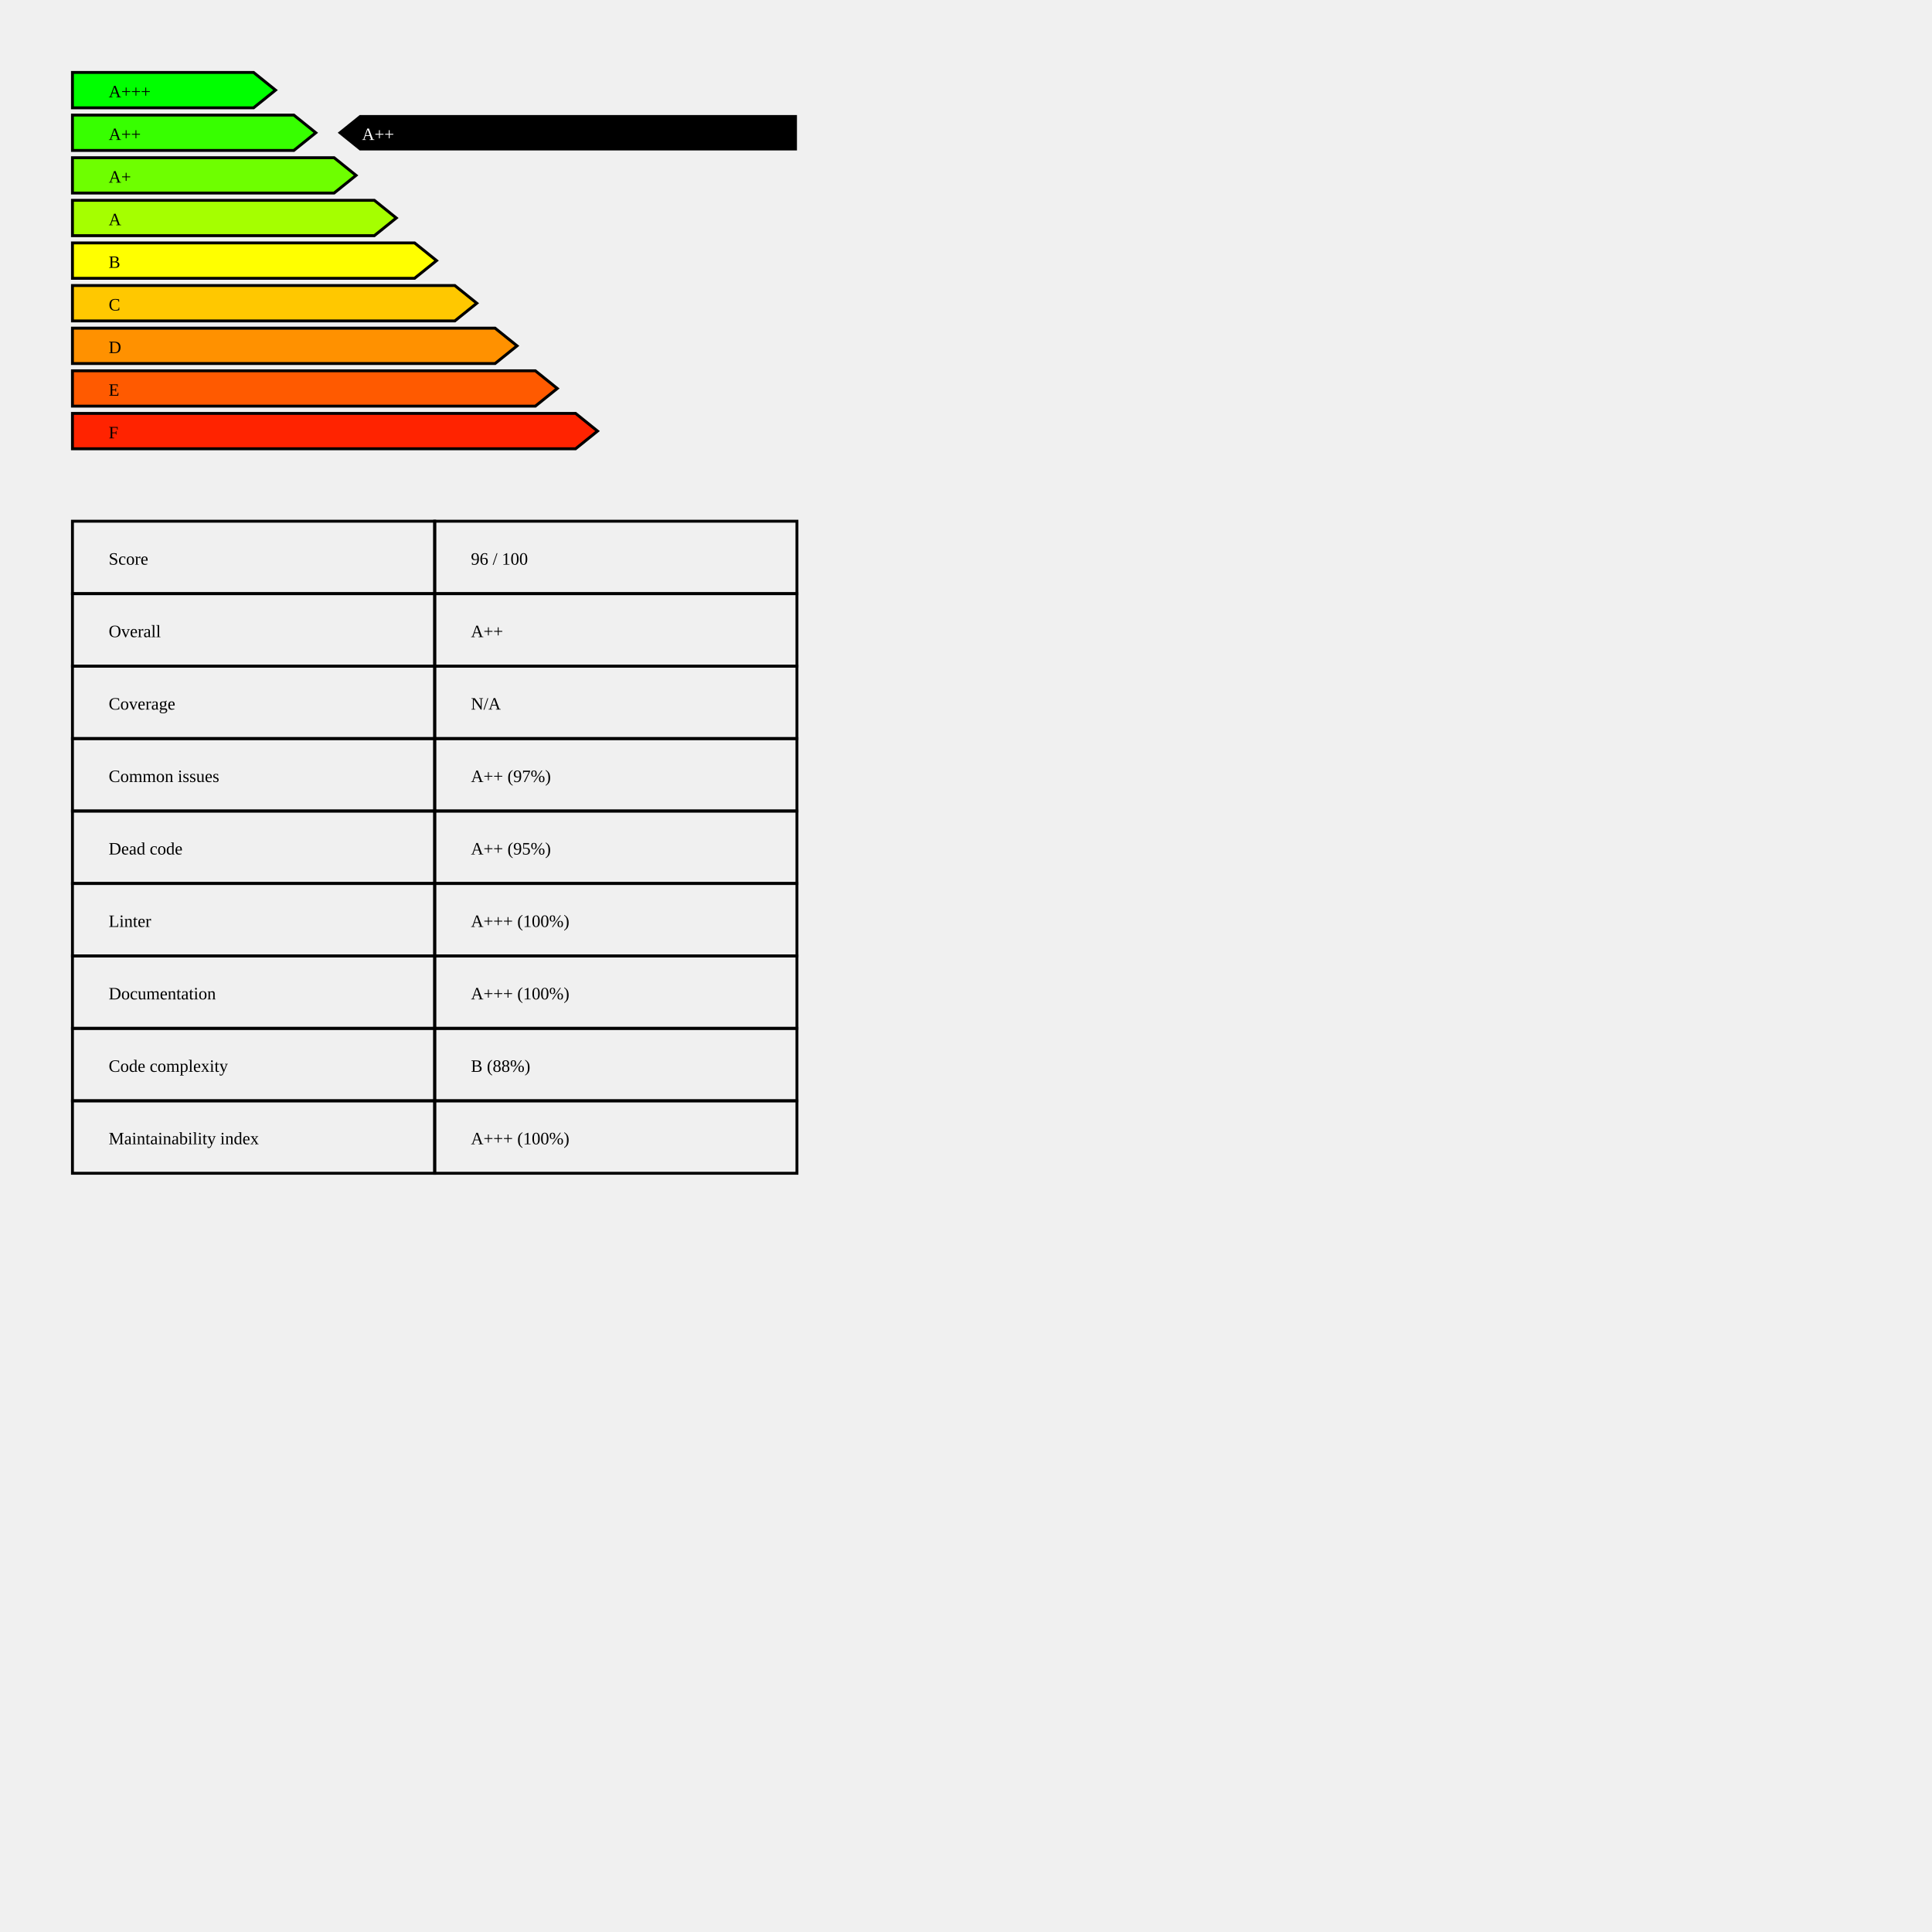
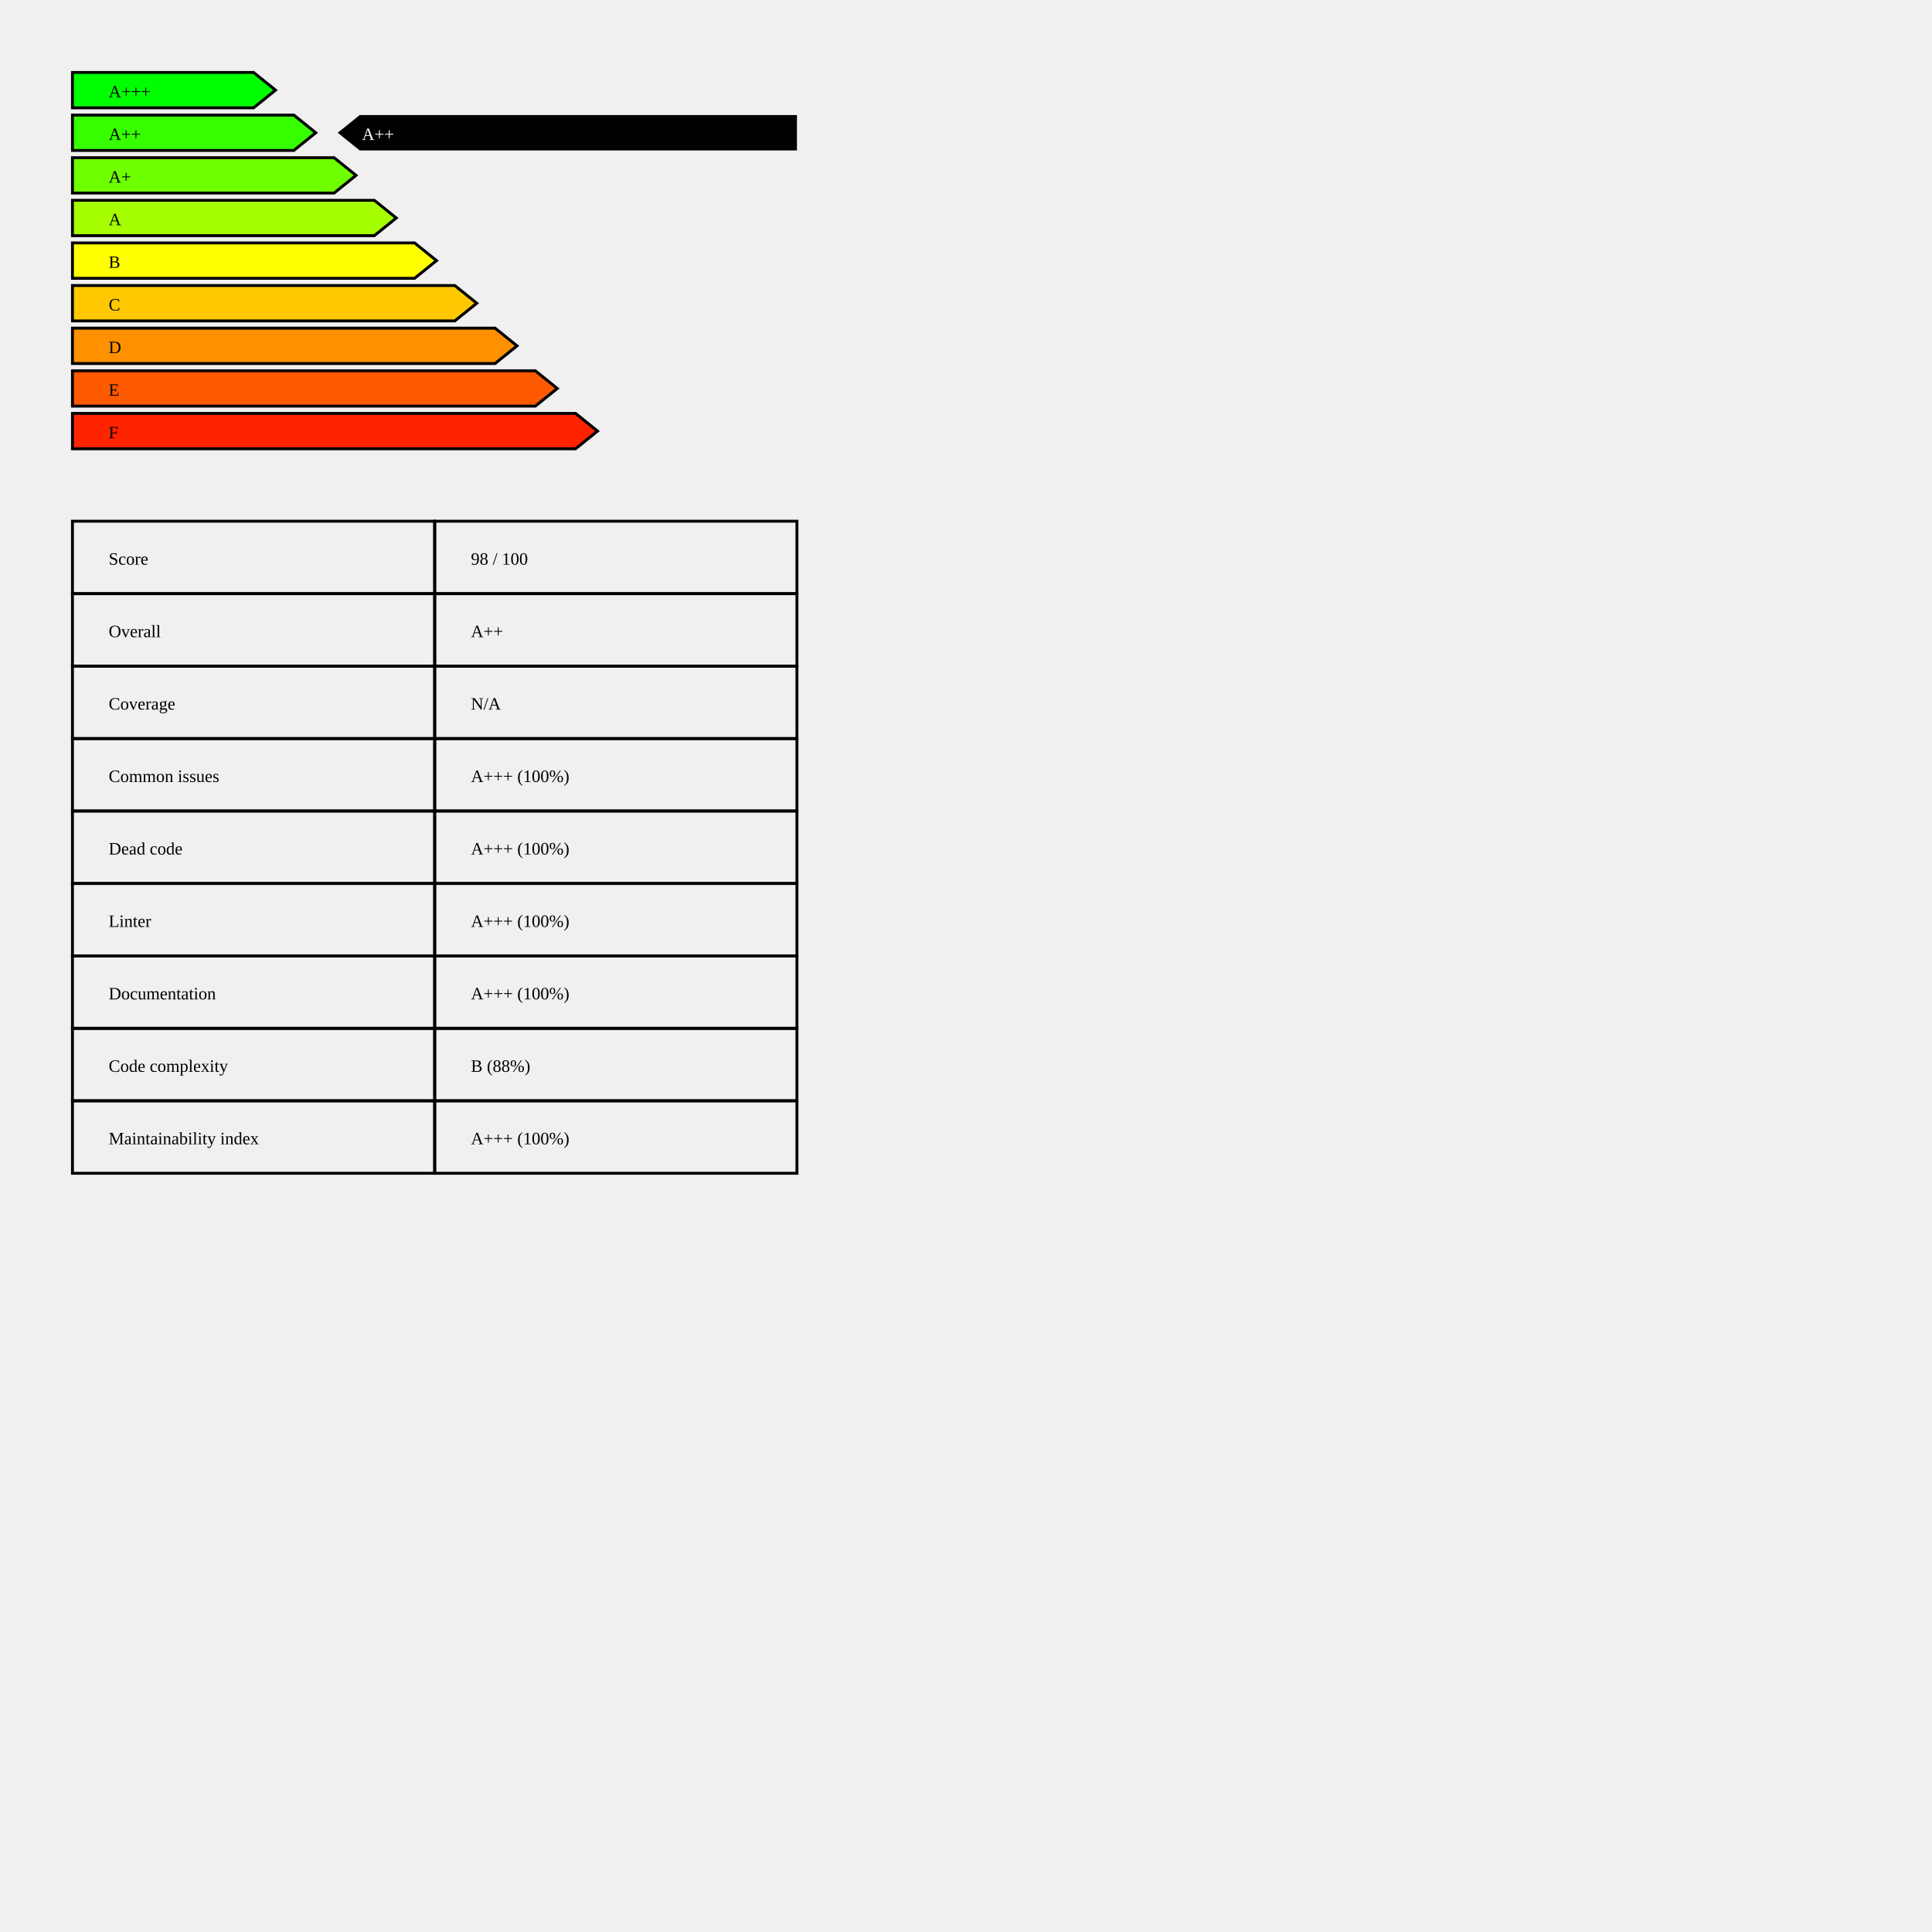
<svg xmlns="http://www.w3.org/2000/svg" baseProfile="full" height="1000pt" version="1.1" width="1000pt">
  <defs />
  <polygon points="50,50.0 175.0,50.0 190.152,62.206 175.0,74.412 50,74.412 50,50.0" style="fill:rgb(0 255 0);stroke:black;stroke-width:2;" />
  <text x="75.0" y="67.206">A+++</text>
  <polygon points="50,79.412 202.778,79.412 217.929,91.618 202.778,103.824 50,103.824 50,79.412" style="fill:rgb(55 255 0);stroke:black;stroke-width:2;" />
  <text x="75.0" y="96.618">A++</text>
  <polygon points="50,108.824 230.556,108.824 245.707,121.029 230.556,133.235 50,133.235 50,108.824" style="fill:rgb(110 255 0);stroke:black;stroke-width:2;" />
  <text x="75.0" y="126.029">A+</text>
  <polygon points="50,138.235 258.333,138.235 273.485,150.441 258.333,162.647 50,162.647 50,138.235" style="fill:rgb(165 255 0);stroke:black;stroke-width:2;" />
  <text x="75.0" y="155.441">A</text>
  <polygon points="50,167.647 286.111,167.647 301.263,179.853 286.111,192.059 50,192.059 50,167.647" style="fill:rgb(255 255 0);stroke:black;stroke-width:2;" />
  <text x="75.0" y="184.853">B</text>
  <polygon points="50,197.059 313.889,197.059 329.04,209.265 313.889,221.471 50,221.471 50,197.059" style="fill:rgb(255 200 0);stroke:black;stroke-width:2;" />
  <text x="75.0" y="214.265">C</text>
  <polygon points="50,226.471 341.667,226.471 356.818,238.676 341.667,250.882 50,250.882 50,226.471" style="fill:rgb(255 145 0);stroke:black;stroke-width:2;" />
  <text x="75.0" y="243.676">D</text>
  <polygon points="50,255.882 369.444,255.882 384.596,268.088 369.444,280.294 50,280.294 50,255.882" style="fill:rgb(255 90 0);stroke:black;stroke-width:2;" />
  <text x="75.0" y="273.088">E</text>
  <polygon points="50,285.294 397.222,285.294 412.374,297.5 397.222,309.706 50,309.706 50,285.294" style="fill:rgb(255 35 0);stroke:black;stroke-width:2;" />
  <text x="75.0" y="302.5">F</text>
  <polygon points="248.232,79.412 233.081,91.618 248.232,103.824 550,103.824 550,79.412" style="fill:black;" />
  <text fill="white" x="249.798" y="96.618">A++</text>
  <text x="75.0" y="389.706">Score</text>
-   <text x="325.0" y="389.706">96 / 100</text>
+   <text x="325.0" y="389.706">98 / 100</text>
  <polygon points="50,359.706 300,359.706 300,409.706 50,409.706 50,359.706" style="fill:none; stroke:black;stroke-width:2;" />
  <polygon points="300,359.706 550,359.706 550,409.706 300,409.706 300,359.706" style="fill:none; stroke:black;stroke-width:2;" />
  <text x="75.0" y="439.706">Overall</text>
  <text x="325.0" y="439.706">A++</text>
  <polygon points="50,409.706 300,409.706 300,459.706 50,459.706 50,409.706" style="fill:none; stroke:black;stroke-width:2;" />
  <polygon points="300,409.706 550,409.706 550,459.706 300,459.706 300,409.706" style="fill:none; stroke:black;stroke-width:2;" />
  <text x="75.0" y="489.706">Coverage</text>
  <text x="325.0" y="489.706">N/A</text>
  <polygon points="50,459.706 300,459.706 300,509.706 50,509.706 50,459.706" style="fill:none; stroke:black;stroke-width:2;" />
  <polygon points="300,459.706 550,459.706 550,509.706 300,509.706 300,459.706" style="fill:none; stroke:black;stroke-width:2;" />
  <text x="75.0" y="539.706">Common issues</text>
-   <text x="325.0" y="539.706">A++  (97%)</text>
+   <text x="325.0" y="539.706">A+++  (100%)</text>
  <polygon points="50,509.706 300,509.706 300,559.706 50,559.706 50,509.706" style="fill:none; stroke:black;stroke-width:2;" />
  <polygon points="300,509.706 550,509.706 550,559.706 300,559.706 300,509.706" style="fill:none; stroke:black;stroke-width:2;" />
  <text x="75.0" y="589.706">Dead code</text>
-   <text x="325.0" y="589.706">A++  (95%)</text>
+   <text x="325.0" y="589.706">A+++  (100%)</text>
  <polygon points="50,559.706 300,559.706 300,609.706 50,609.706 50,559.706" style="fill:none; stroke:black;stroke-width:2;" />
  <polygon points="300,559.706 550,559.706 550,609.706 300,609.706 300,559.706" style="fill:none; stroke:black;stroke-width:2;" />
  <text x="75.0" y="639.706">Linter</text>
  <text x="325.0" y="639.706">A+++  (100%)</text>
  <polygon points="50,609.706 300,609.706 300,659.706 50,659.706 50,609.706" style="fill:none; stroke:black;stroke-width:2;" />
  <polygon points="300,609.706 550,609.706 550,659.706 300,659.706 300,609.706" style="fill:none; stroke:black;stroke-width:2;" />
  <text x="75.0" y="689.706">Documentation</text>
  <text x="325.0" y="689.706">A+++  (100%)</text>
  <polygon points="50,659.706 300,659.706 300,709.706 50,709.706 50,659.706" style="fill:none; stroke:black;stroke-width:2;" />
  <polygon points="300,659.706 550,659.706 550,709.706 300,709.706 300,659.706" style="fill:none; stroke:black;stroke-width:2;" />
  <text x="75.0" y="739.706">Code complexity</text>
  <text x="325.0" y="739.706">B  (88%)</text>
  <polygon points="50,709.706 300,709.706 300,759.706 50,759.706 50,709.706" style="fill:none; stroke:black;stroke-width:2;" />
  <polygon points="300,709.706 550,709.706 550,759.706 300,759.706 300,709.706" style="fill:none; stroke:black;stroke-width:2;" />
  <text x="75.0" y="789.706">Maintainability index</text>
  <text x="325.0" y="789.706">A+++  (100%)</text>
  <polygon points="50,759.706 300,759.706 300,809.706 50,809.706 50,759.706" style="fill:none; stroke:black;stroke-width:2;" />
  <polygon points="300,759.706 550,759.706 550,809.706 300,809.706 300,759.706" style="fill:none; stroke:black;stroke-width:2;" />
</svg>
